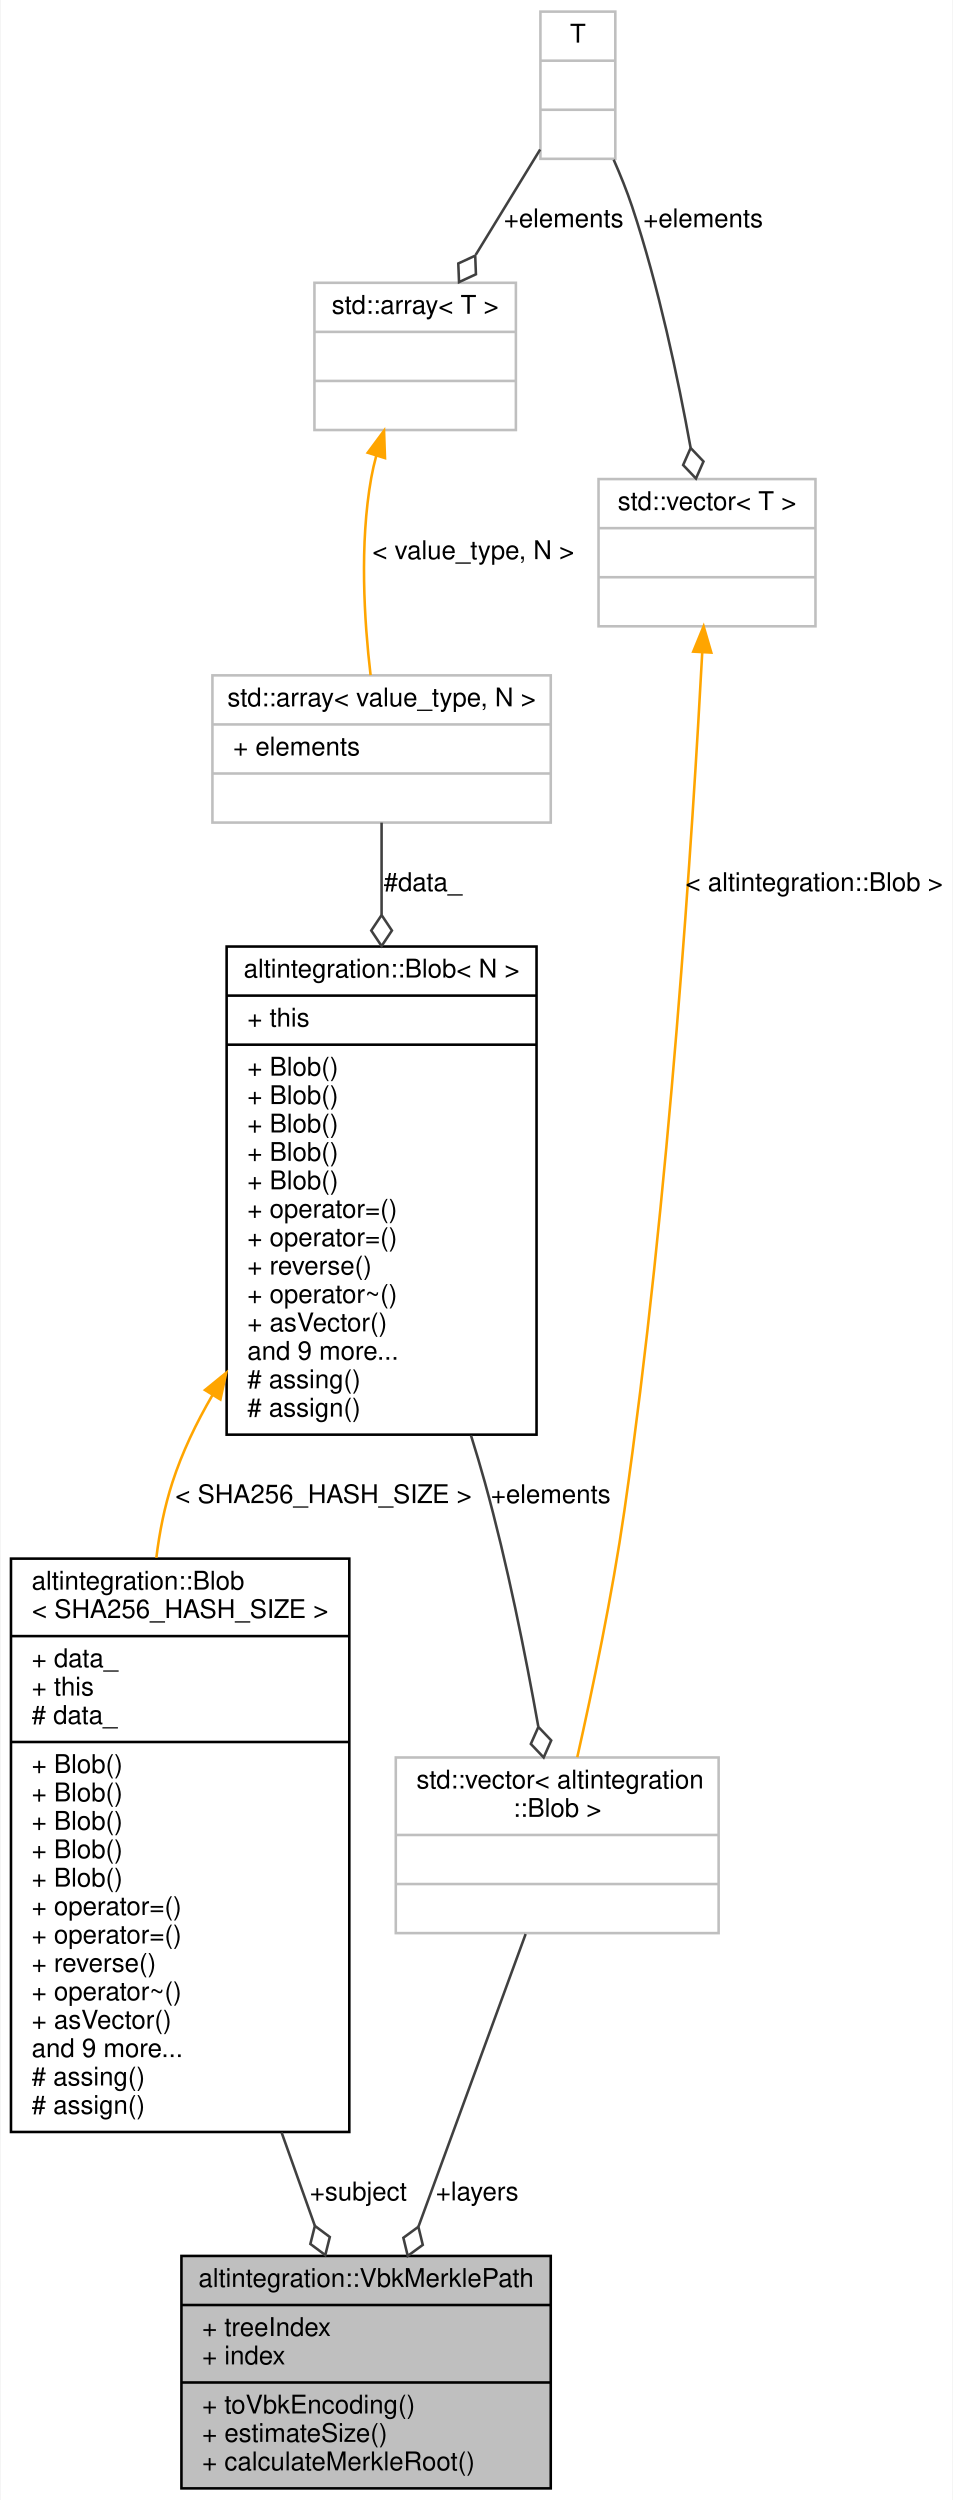
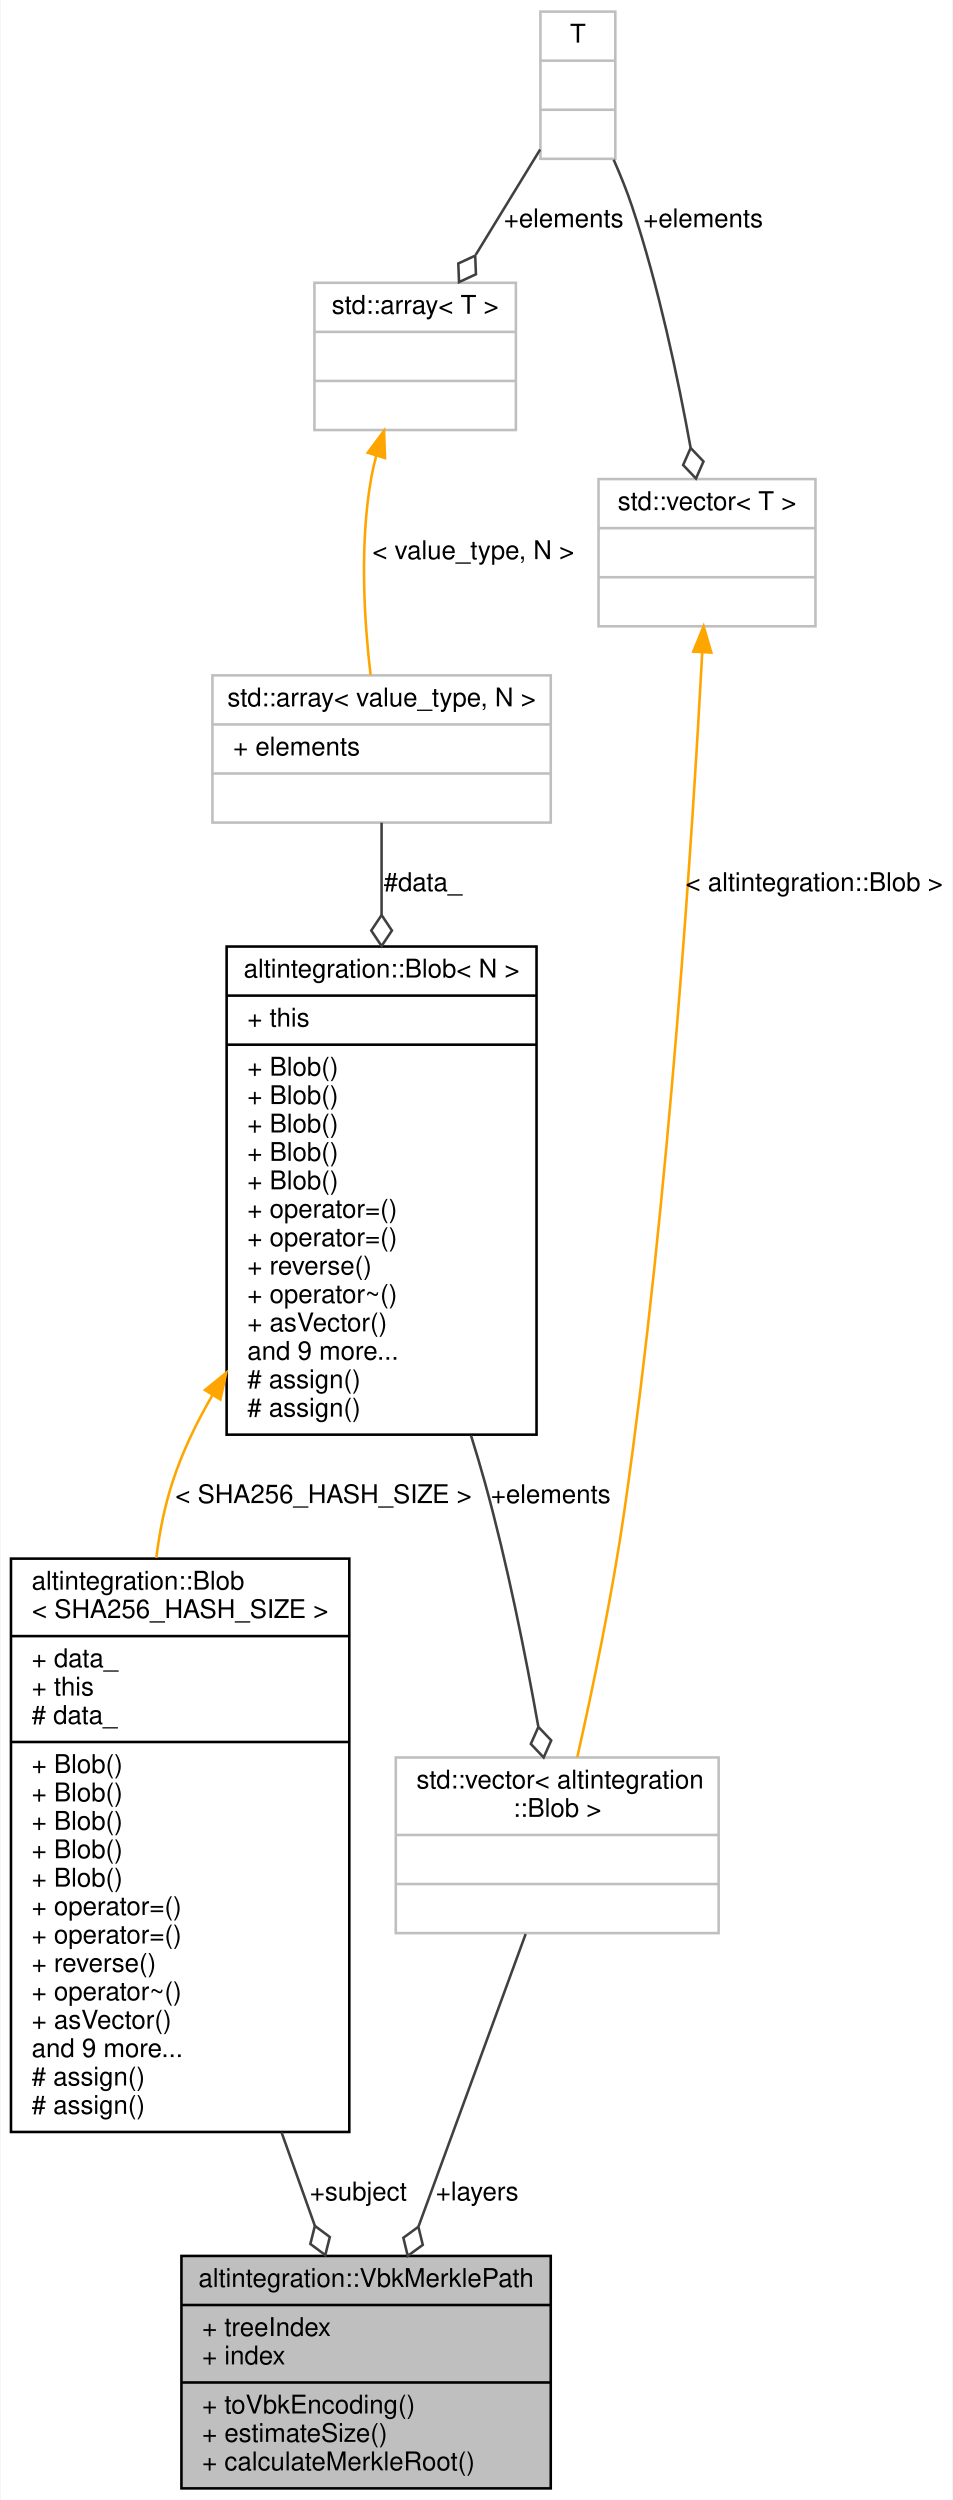
<svg xmlns="http://www.w3.org/2000/svg" xmlns:xlink="http://www.w3.org/1999/xlink" width="369pt" height="968pt" viewBox="0.00 0.00 368.50 968.00">
  <g id="graph0" class="graph" transform="scale(1 1) rotate(0) translate(4 964)">
    <polygon fill="white" stroke="transparent" points="-4,4 -4,-964 364.5,-964 364.5,4 -4,4" />
    <g id="node1" class="node">
      <g id="a_node1">
        <a xlink:title="Path in Merkle tree, which proves that subject exists in the tree.">
          <polygon fill="#bfbfbf" stroke="black" points="66,-0.5 66,-90.5 209,-90.5 209,-0.5 66,-0.5" />
          <text text-anchor="middle" x="137.5" y="-78.5" font-family="Helvetica,sans-Serif" font-size="10.00">altintegration::VbkMerklePath</text>
          <polyline fill="none" stroke="black" points="66,-71.5 209,-71.5 " />
          <text text-anchor="start" x="74" y="-59.5" font-family="Helvetica,sans-Serif" font-size="10.00">+ treeIndex</text>
          <text text-anchor="start" x="74" y="-48.5" font-family="Helvetica,sans-Serif" font-size="10.00">+ index</text>
          <polyline fill="none" stroke="black" points="66,-41.5 209,-41.5 " />
          <text text-anchor="start" x="74" y="-29.5" font-family="Helvetica,sans-Serif" font-size="10.00">+ toVbkEncoding()</text>
          <text text-anchor="start" x="74" y="-18.5" font-family="Helvetica,sans-Serif" font-size="10.00">+ estimateSize()</text>
          <text text-anchor="start" x="74" y="-7.5" font-family="Helvetica,sans-Serif" font-size="10.00">+ calculateMerkleRoot()</text>
        </a>
      </g>
    </g>
    <g id="node2" class="node">
      <g id="a_node2">
        <a xlink:title=" ">
          <polygon fill="white" stroke="#bfbfbf" points="149,-215.5 149,-283.5 274,-283.5 274,-215.5 149,-215.5" />
          <text text-anchor="start" x="157" y="-271.5" font-family="Helvetica,sans-Serif" font-size="10.00">std::vector&lt; altintegration</text>
          <text text-anchor="middle" x="211.5" y="-260.5" font-family="Helvetica,sans-Serif" font-size="10.00">::Blob &gt;</text>
          <polyline fill="none" stroke="#bfbfbf" points="149,-253.5 274,-253.5 " />
          <text text-anchor="middle" x="211.5" y="-241.5" font-family="Helvetica,sans-Serif" font-size="10.00"> </text>
          <polyline fill="none" stroke="#bfbfbf" points="149,-234.5 274,-234.5 " />
          <text text-anchor="middle" x="211.5" y="-222.5" font-family="Helvetica,sans-Serif" font-size="10.00"> </text>
        </a>
      </g>
    </g>
    <g id="edge1" class="edge">
      <path fill="none" stroke="#404040" d="M199.28,-215.14C188.02,-184.4 171.09,-138.2 157.8,-101.92" />
      <polygon fill="none" stroke="#404040" points="157.75,-101.79 151.93,-97.53 153.63,-90.52 159.45,-94.78 157.75,-101.79" />
      <text text-anchor="middle" x="180.5" y="-112" font-family="Helvetica,sans-Serif" font-size="10.00"> +layers</text>
    </g>
    <g id="node3" class="node">
      <g id="a_node3">
        <a xlink:href="structaltintegration_1_1Blob.html" target="_top" xlink:title="Contiguous byte array of fixed size.">
          <polygon fill="white" stroke="black" points="83.5,-408.5 83.5,-597.5 203.5,-597.5 203.5,-408.5 83.5,-408.5" />
          <text text-anchor="middle" x="143.5" y="-585.5" font-family="Helvetica,sans-Serif" font-size="10.00">altintegration::Blob&lt; N &gt;</text>
          <polyline fill="none" stroke="black" points="83.5,-578.5 203.5,-578.5 " />
          <text text-anchor="start" x="91.5" y="-566.5" font-family="Helvetica,sans-Serif" font-size="10.00">+ this</text>
          <polyline fill="none" stroke="black" points="83.5,-559.5 203.5,-559.5 " />
          <text text-anchor="start" x="91.5" y="-547.5" font-family="Helvetica,sans-Serif" font-size="10.00">+ Blob()</text>
          <text text-anchor="start" x="91.5" y="-536.5" font-family="Helvetica,sans-Serif" font-size="10.00">+ Blob()</text>
          <text text-anchor="start" x="91.5" y="-525.5" font-family="Helvetica,sans-Serif" font-size="10.00">+ Blob()</text>
          <text text-anchor="start" x="91.5" y="-514.5" font-family="Helvetica,sans-Serif" font-size="10.00">+ Blob()</text>
          <text text-anchor="start" x="91.5" y="-503.5" font-family="Helvetica,sans-Serif" font-size="10.00">+ Blob()</text>
          <text text-anchor="start" x="91.5" y="-492.5" font-family="Helvetica,sans-Serif" font-size="10.00">+ operator=()</text>
          <text text-anchor="start" x="91.5" y="-481.5" font-family="Helvetica,sans-Serif" font-size="10.00">+ operator=()</text>
          <text text-anchor="start" x="91.5" y="-470.5" font-family="Helvetica,sans-Serif" font-size="10.00">+ reverse()</text>
          <text text-anchor="start" x="91.5" y="-459.5" font-family="Helvetica,sans-Serif" font-size="10.00">+ operator~()</text>
          <text text-anchor="start" x="91.5" y="-448.5" font-family="Helvetica,sans-Serif" font-size="10.00">+ asVector()</text>
          <text text-anchor="start" x="91.5" y="-437.5" font-family="Helvetica,sans-Serif" font-size="10.00">and 9 more...</text>
-           <text text-anchor="start" x="91.5" y="-426.5" font-family="Helvetica,sans-Serif" font-size="10.00"># assing()</text>
+           <text text-anchor="start" x="91.5" y="-426.5" font-family="Helvetica,sans-Serif" font-size="10.00"># assign()</text>
          <text text-anchor="start" x="91.5" y="-415.5" font-family="Helvetica,sans-Serif" font-size="10.00"># assign()</text>
        </a>
      </g>
    </g>
    <g id="edge2" class="edge">
      <path fill="none" stroke="#404040" d="M178.11,-408.21C180.03,-402.08 181.84,-395.97 183.5,-390 192.14,-358.83 199.27,-323.05 204.17,-295.53" />
      <polygon fill="none" stroke="#404040" points="204.21,-295.33 201.29,-288.74 206.26,-283.51 209.18,-290.11 204.21,-295.33" />
      <text text-anchor="middle" x="209" y="-382" font-family="Helvetica,sans-Serif" font-size="10.00"> +elements</text>
    </g>
    <g id="node8" class="node">
      <g id="a_node8">
        <a xlink:href="structaltintegration_1_1Blob.html" target="_top" xlink:title=" ">
          <polygon fill="white" stroke="black" points="0,-138.5 0,-360.5 131,-360.5 131,-138.5 0,-138.5" />
          <text text-anchor="start" x="8" y="-348.5" font-family="Helvetica,sans-Serif" font-size="10.00">altintegration::Blob</text>
          <text text-anchor="middle" x="65.5" y="-337.5" font-family="Helvetica,sans-Serif" font-size="10.00">&lt; SHA256_HASH_SIZE &gt;</text>
          <polyline fill="none" stroke="black" points="0,-330.5 131,-330.5 " />
          <text text-anchor="start" x="8" y="-318.5" font-family="Helvetica,sans-Serif" font-size="10.00">+ data_</text>
          <text text-anchor="start" x="8" y="-307.5" font-family="Helvetica,sans-Serif" font-size="10.00">+ this</text>
          <text text-anchor="start" x="8" y="-296.5" font-family="Helvetica,sans-Serif" font-size="10.00"># data_</text>
          <polyline fill="none" stroke="black" points="0,-289.5 131,-289.5 " />
          <text text-anchor="start" x="8" y="-277.5" font-family="Helvetica,sans-Serif" font-size="10.00">+ Blob()</text>
          <text text-anchor="start" x="8" y="-266.5" font-family="Helvetica,sans-Serif" font-size="10.00">+ Blob()</text>
          <text text-anchor="start" x="8" y="-255.5" font-family="Helvetica,sans-Serif" font-size="10.00">+ Blob()</text>
          <text text-anchor="start" x="8" y="-244.5" font-family="Helvetica,sans-Serif" font-size="10.00">+ Blob()</text>
          <text text-anchor="start" x="8" y="-233.5" font-family="Helvetica,sans-Serif" font-size="10.00">+ Blob()</text>
          <text text-anchor="start" x="8" y="-222.5" font-family="Helvetica,sans-Serif" font-size="10.00">+ operator=()</text>
          <text text-anchor="start" x="8" y="-211.5" font-family="Helvetica,sans-Serif" font-size="10.00">+ operator=()</text>
          <text text-anchor="start" x="8" y="-200.5" font-family="Helvetica,sans-Serif" font-size="10.00">+ reverse()</text>
          <text text-anchor="start" x="8" y="-189.5" font-family="Helvetica,sans-Serif" font-size="10.00">+ operator~()</text>
          <text text-anchor="start" x="8" y="-178.5" font-family="Helvetica,sans-Serif" font-size="10.00">+ asVector()</text>
          <text text-anchor="start" x="8" y="-167.5" font-family="Helvetica,sans-Serif" font-size="10.00">and 9 more...</text>
-           <text text-anchor="start" x="8" y="-156.5" font-family="Helvetica,sans-Serif" font-size="10.00"># assing()</text>
+           <text text-anchor="start" x="8" y="-156.5" font-family="Helvetica,sans-Serif" font-size="10.00"># assign()</text>
          <text text-anchor="start" x="8" y="-145.5" font-family="Helvetica,sans-Serif" font-size="10.00"># assign()</text>
        </a>
      </g>
    </g>
    <g id="edge9" class="edge">
      <path fill="none" stroke="orange" d="M78.07,-423.9C71.73,-413.05 66.26,-401.62 62.5,-390 59.48,-380.67 57.49,-370.79 56.28,-360.79" />
      <polygon fill="orange" stroke="orange" points="75.12,-425.78 83.34,-432.47 81.09,-422.11 75.12,-425.78" />
      <text text-anchor="middle" x="121" y="-382" font-family="Helvetica,sans-Serif" font-size="10.00"> &lt; SHA256_HASH_SIZE &gt;</text>
    </g>
    <g id="node4" class="node">
      <g id="a_node4">
        <a xlink:title=" ">
          <polygon fill="white" stroke="#bfbfbf" points="78,-645.5 78,-702.5 209,-702.5 209,-645.5 78,-645.5" />
          <text text-anchor="middle" x="143.5" y="-690.5" font-family="Helvetica,sans-Serif" font-size="10.00">std::array&lt; value_type, N &gt;</text>
          <polyline fill="none" stroke="#bfbfbf" points="78,-683.5 209,-683.5 " />
          <text text-anchor="start" x="86" y="-671.5" font-family="Helvetica,sans-Serif" font-size="10.00">+ elements</text>
          <polyline fill="none" stroke="#bfbfbf" points="78,-664.5 209,-664.5 " />
          <text text-anchor="middle" x="143.5" y="-652.5" font-family="Helvetica,sans-Serif" font-size="10.00"> </text>
        </a>
      </g>
    </g>
    <g id="edge3" class="edge">
      <path fill="none" stroke="#404040" d="M143.5,-645.47C143.5,-635.23 143.5,-622.9 143.5,-609.84" />
      <polygon fill="none" stroke="#404040" points="143.5,-609.69 139.5,-603.69 143.5,-597.69 147.5,-603.69 143.5,-609.69" />
      <text text-anchor="middle" x="159.5" y="-619" font-family="Helvetica,sans-Serif" font-size="10.00"> #data_</text>
    </g>
    <g id="node5" class="node">
      <g id="a_node5">
        <a xlink:title=" ">
          <polygon fill="white" stroke="#bfbfbf" points="117.5,-797.5 117.5,-854.5 195.5,-854.5 195.5,-797.5 117.5,-797.5" />
          <text text-anchor="middle" x="156.5" y="-842.5" font-family="Helvetica,sans-Serif" font-size="10.00">std::array&lt; T &gt;</text>
          <polyline fill="none" stroke="#bfbfbf" points="117.5,-835.5 195.5,-835.5 " />
          <text text-anchor="middle" x="156.5" y="-823.5" font-family="Helvetica,sans-Serif" font-size="10.00"> </text>
          <polyline fill="none" stroke="#bfbfbf" points="117.5,-816.5 195.5,-816.5 " />
          <text text-anchor="middle" x="156.5" y="-804.5" font-family="Helvetica,sans-Serif" font-size="10.00"> </text>
        </a>
      </g>
    </g>
    <g id="edge4" class="edge">
      <path fill="none" stroke="orange" d="M141.45,-787.58C140.67,-784.71 140.01,-781.83 139.5,-779 134.92,-753.39 136.76,-723.68 139.24,-702.59" />
      <polygon fill="orange" stroke="orange" points="138.14,-788.71 144.45,-797.22 144.82,-786.63 138.14,-788.71" />
      <text text-anchor="middle" x="179" y="-747.5" font-family="Helvetica,sans-Serif" font-size="10.00"> &lt; value_type, N &gt;</text>
    </g>
    <g id="node6" class="node">
      <g id="a_node6">
        <a xlink:title=" ">
          <polygon fill="white" stroke="#bfbfbf" points="205,-902.5 205,-959.5 234,-959.5 234,-902.5 205,-902.5" />
          <text text-anchor="middle" x="219.5" y="-947.5" font-family="Helvetica,sans-Serif" font-size="10.00">T</text>
          <polyline fill="none" stroke="#bfbfbf" points="205,-940.5 234,-940.5 " />
          <text text-anchor="middle" x="219.5" y="-928.5" font-family="Helvetica,sans-Serif" font-size="10.00"> </text>
          <polyline fill="none" stroke="#bfbfbf" points="205,-921.5 234,-921.5 " />
          <text text-anchor="middle" x="219.5" y="-909.5" font-family="Helvetica,sans-Serif" font-size="10.00"> </text>
        </a>
      </g>
    </g>
    <g id="edge5" class="edge">
      <path fill="none" stroke="#404040" d="M204.89,-906.11C197.49,-894.01 188.32,-879.03 179.97,-865.37" />
      <polygon fill="none" stroke="#404040" points="179.75,-865.01 173.2,-861.98 173.49,-854.77 180.03,-857.8 179.75,-865.01" />
      <text text-anchor="middle" x="214" y="-876" font-family="Helvetica,sans-Serif" font-size="10.00"> +elements</text>
    </g>
    <g id="node7" class="node">
      <g id="a_node7">
        <a xlink:title=" ">
          <polygon fill="white" stroke="#bfbfbf" points="227.5,-721.5 227.5,-778.5 311.5,-778.5 311.5,-721.5 227.5,-721.5" />
          <text text-anchor="middle" x="269.5" y="-766.5" font-family="Helvetica,sans-Serif" font-size="10.00">std::vector&lt; T &gt;</text>
          <polyline fill="none" stroke="#bfbfbf" points="227.5,-759.5 311.5,-759.5 " />
          <text text-anchor="middle" x="269.5" y="-747.5" font-family="Helvetica,sans-Serif" font-size="10.00"> </text>
          <polyline fill="none" stroke="#bfbfbf" points="227.5,-740.5 311.5,-740.5 " />
          <text text-anchor="middle" x="269.5" y="-728.5" font-family="Helvetica,sans-Serif" font-size="10.00"> </text>
        </a>
      </g>
    </g>
    <g id="edge7" class="edge">
      <path fill="none" stroke="#404040" d="M233.36,-902.16C235.97,-896.26 238.5,-890 240.5,-884 250.72,-853.32 258.3,-817.44 263.14,-790.68" />
      <polygon fill="none" stroke="#404040" points="263.17,-790.54 260.26,-783.94 265.23,-778.72 268.14,-785.32 263.17,-790.54" />
      <text text-anchor="middle" x="268" y="-876" font-family="Helvetica,sans-Serif" font-size="10.00"> +elements</text>
    </g>
    <g id="edge6" class="edge">
      <path fill="none" stroke="orange" d="M267.66,-711.41C264.07,-644.37 254.9,-499.85 237.5,-379 232.8,-346.33 225.08,-309.45 219.27,-283.6" />
      <polygon fill="orange" stroke="orange" points="264.17,-711.69 268.19,-721.49 271.16,-711.32 264.17,-711.69" />
      <text text-anchor="middle" x="311" y="-619" font-family="Helvetica,sans-Serif" font-size="10.00"> &lt; altintegration::Blob &gt;</text>
    </g>
    <g id="edge8" class="edge">
      <path fill="none" stroke="#404040" d="M104.77,-138.34C109.21,-125.87 113.59,-113.59 117.63,-102.26" />
      <polygon fill="none" stroke="#404040" points="117.67,-102.14 115.92,-95.14 121.7,-90.83 123.45,-97.83 117.67,-102.14" />
      <text text-anchor="middle" x="134.5" y="-112" font-family="Helvetica,sans-Serif" font-size="10.00"> +subject</text>
    </g>
  </g>
</svg>
